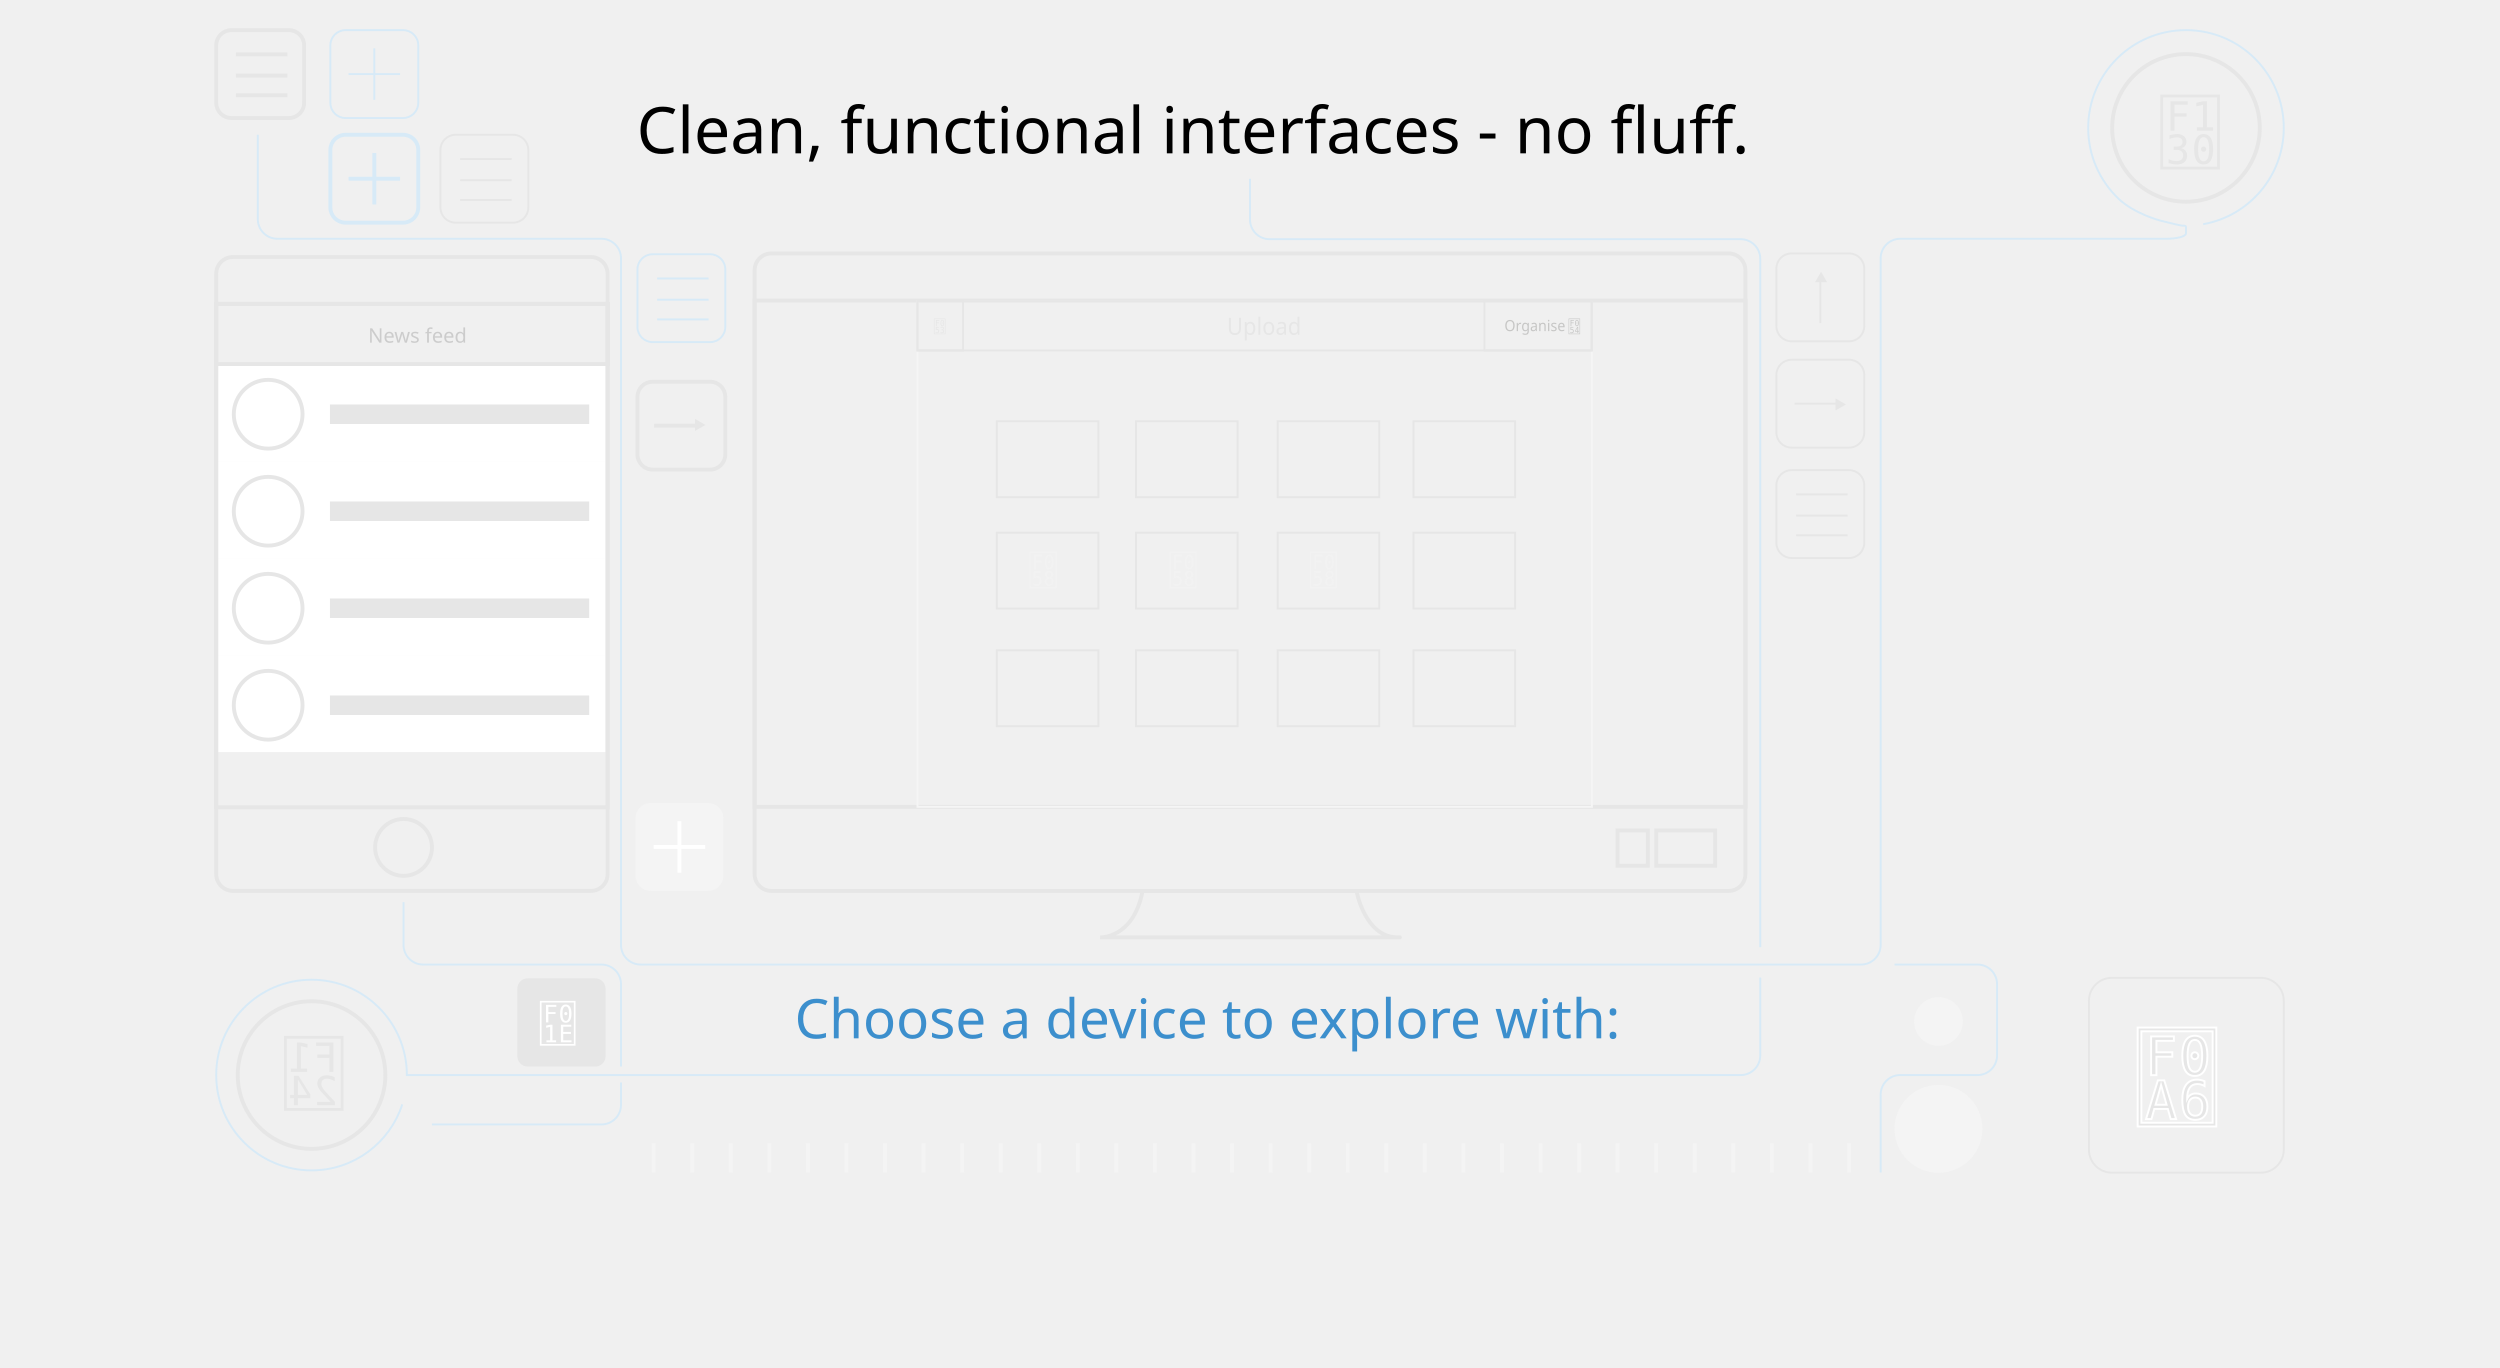
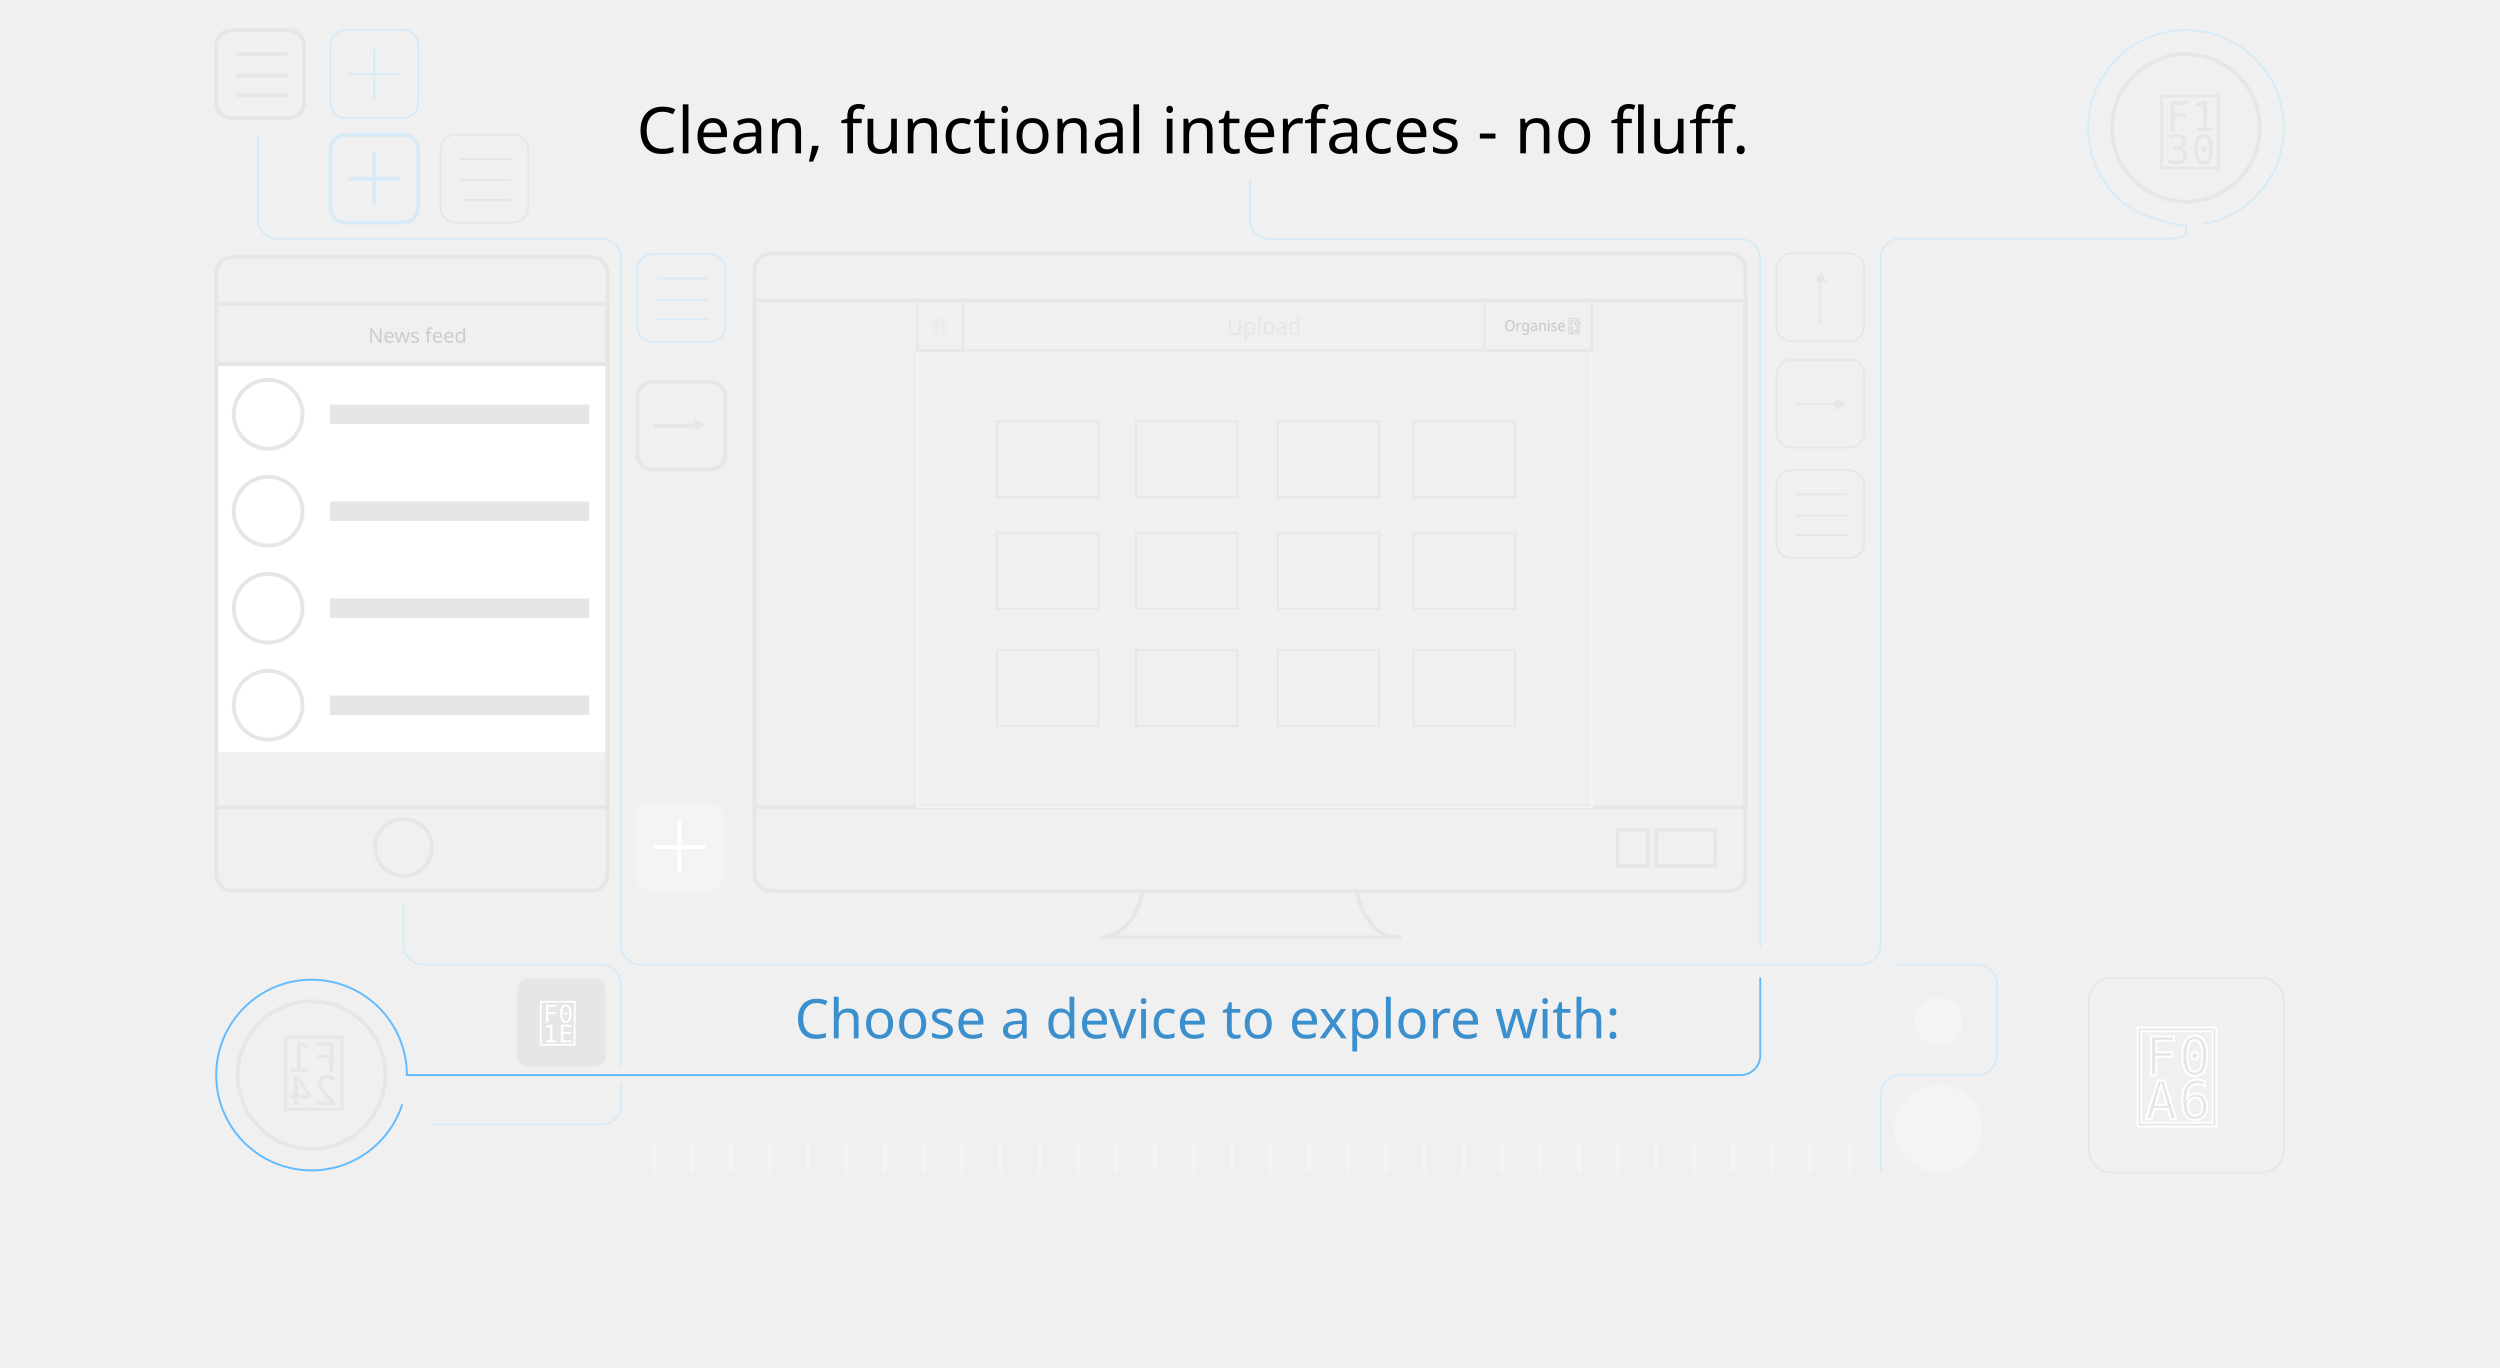
<svg xmlns="http://www.w3.org/2000/svg" version="1.1" x="0px" y="0px" width="1280px" height="700.358px" viewBox="0 0 1280 700.358" style="enable-background:new 0 0 1280 700.358;" xml:space="preserve">
  <g id="Layer_1">
    <g id="icon8">
      <path style="fill:none;stroke:#E6E6E6;stroke-miterlimit:10;" d="M1169.288,588.67c0,6.45-5.278,11.73-11.73,11.73h-76.288    c-6.453,0-11.732-5.28-11.732-11.73v-76.291c0-6.452,5.279-11.73,11.732-11.73h76.288c6.452,0,11.73,5.278,11.73,11.73V588.67z" />
    </g>
    <g>
      <path style="fill:#E6E6E6;" d="M310.06,540.768c0,2.922-2.391,5.313-5.314,5.313H270.19c-2.922,0-5.313-2.392-5.313-5.313v-34.556    c0-2.923,2.391-5.313,5.313-5.313h34.555c2.922,0,5.313,2.391,5.313,5.313L310.06,540.768L310.06,540.768z" />
    </g>
    <g id="tv">
      <g>
        <path style="fill:none;stroke:#E6E6E6;stroke-width:2;stroke-miterlimit:10;" d="M893.639,447.552     c0,4.757-3.858,8.611-8.613,8.611H394.973c-4.757,0-8.612-3.854-8.612-8.611v-309.19c0-4.757,3.855-8.612,8.612-8.612h490.052     c4.755,0,8.613,3.855,8.613,8.612V447.552z" />
      </g>
      <rect x="386.361" y="153.864" style="fill:none;stroke:#E6E6E6;stroke-width:2;stroke-miterlimit:10;" width="507.277" height="259.237" />
      <rect x="847.994" y="425.158" style="fill:none;stroke:#E6E6E6;stroke-width:2;stroke-miterlimit:10;" width="30.142" height="18.086" />
      <rect x="828.183" y="425.158" style="fill:none;stroke:#E6E6E6;stroke-width:2;stroke-miterlimit:10;" width="15.503" height="18.086" />
      <path style="fill:none;stroke:#E6E6E6;stroke-width:2;stroke-miterlimit:10;" d="M585.005,456.163h109.522    c0,0,4.286,23.775,21.046,23.775c16.758,0-152.315,0-152.315,0S580.329,480.719,585.005,456.163z" />
    </g>
    <g id="icon1">
      <g>
        <path style="fill:none;stroke:#E6E6E6;stroke-width:2;stroke-miterlimit:10;" d="M155.701,52.668     c0,4.285-3.474,7.759-7.759,7.759h-29.483c-4.285,0-7.758-3.474-7.758-7.759V23.186c0-4.285,3.473-7.759,7.758-7.759h29.483     c4.285,0,7.759,3.474,7.759,7.759V52.668z" />
      </g>
      <line style="fill:none;stroke:#E6E6E6;stroke-width:2;stroke-miterlimit:10;" x1="120.787" y1="27.84" x2="147.166" y2="27.84" />
      <line style="fill:none;stroke:#E6E6E6;stroke-width:2;stroke-miterlimit:10;" x1="120.787" y1="38.703" x2="147.166" y2="38.703" />
      <line style="fill:none;stroke:#E6E6E6;stroke-width:2;stroke-miterlimit:10;" x1="120.787" y1="48.789" x2="147.166" y2="48.789" />
    </g>
    <g id="icon2">
      <g>
        <path style="fill:none;stroke:#D7EAF7;stroke-miterlimit:10;" d="M214.145,52.668c0,4.285-3.473,7.759-7.758,7.759h-29.483     c-4.285,0-7.759-3.474-7.759-7.759V23.186c0-4.285,3.474-7.759,7.759-7.759h29.483c4.285,0,7.758,3.474,7.758,7.759V52.668z" />
      </g>
      <line style="fill:none;stroke:#D7EAF7;stroke-miterlimit:10;" x1="191.645" y1="24.737" x2="191.645" y2="51.117" />
      <line style="fill:none;stroke:#D7EAF7;stroke-miterlimit:10;" x1="178.456" y1="37.927" x2="204.835" y2="37.927" />
    </g>
    <g id="icon1_1_">
      <g>
        <path style="fill:none;stroke:#E6E6E6;stroke-miterlimit:10;" d="M270.5,106.241c0,4.285-3.474,7.759-7.759,7.759h-29.483     c-4.285,0-7.758-3.474-7.758-7.759V76.759c0-4.285,3.473-7.759,7.758-7.759h29.483c4.285,0,7.759,3.474,7.759,7.759V106.241z" />
      </g>
      <line style="fill:none;stroke:#E6E6E6;stroke-miterlimit:10;" x1="235.586" y1="81.414" x2="261.965" y2="81.414" />
      <line style="fill:none;stroke:#E6E6E6;stroke-miterlimit:10;" x1="235.586" y1="92.276" x2="261.965" y2="92.276" />
      <line style="fill:none;stroke:#E6E6E6;stroke-miterlimit:10;" x1="235.586" y1="102.362" x2="261.965" y2="102.362" />
    </g>
    <g id="icon2_1_">
      <g>
        <path style="fill:none;stroke:#D7EAF7;stroke-width:2;stroke-miterlimit:10;" d="M214.145,106.241     c0,4.285-3.473,7.759-7.758,7.759h-29.483c-4.285,0-7.759-3.474-7.759-7.759V76.759c0-4.285,3.474-7.759,7.759-7.759h29.483     c4.285,0,7.758,3.474,7.758,7.759V106.241z" />
      </g>
      <line style="fill:none;stroke:#D7EAF7;stroke-width:2;stroke-miterlimit:10;" x1="191.645" y1="78.31" x2="191.645" y2="104.69" />
      <line style="fill:none;stroke:#D7EAF7;stroke-width:2;stroke-miterlimit:10;" x1="178.456" y1="91.5" x2="204.835" y2="91.5" />
    </g>
    <g id="icon4">
      <g>
        <path style="fill:none;stroke:#E6E6E6;stroke-width:2;stroke-miterlimit:10;" d="M363.594,195.449     c4.283,0,7.756,3.474,7.756,7.756v29.472c0,4.282-3.473,7.755-7.756,7.755h-29.471c-4.282,0-7.756-3.473-7.756-7.755v-29.472     c0-4.282,3.474-7.756,7.756-7.756H363.594L363.594,195.449z" />
      </g>
      <g>
        <g>
          <line style="fill:none;stroke:#E6E6E6;stroke-width:2;stroke-miterlimit:10;" x1="356.614" y1="217.94" x2="334.897" y2="217.94" />
          <g>
            <polygon style="fill:#E6E6E6;" points="355.839,214.459 361.197,217.553 355.839,220.647      " />
          </g>
        </g>
      </g>
    </g>
    <g id="icon5">
      <g>
        <path style="fill:none;stroke:#E6E6E6;stroke-miterlimit:10;" d="M954.508,277.945c0,4.284-3.476,7.759-7.759,7.759h-29.482     c-4.283,0-7.759-3.475-7.759-7.759v-29.482c0-4.285,3.476-7.759,7.759-7.759h29.482c4.283,0,7.759,3.474,7.759,7.759V277.945z" />
      </g>
      <line style="fill:none;stroke:#E6E6E6;stroke-miterlimit:10;" x1="919.594" y1="253.117" x2="945.974" y2="253.117" />
      <line style="fill:none;stroke:#E6E6E6;stroke-miterlimit:10;" x1="919.594" y1="263.979" x2="945.974" y2="263.979" />
      <line style="fill:none;stroke:#E6E6E6;stroke-miterlimit:10;" x1="919.594" y1="274.065" x2="945.974" y2="274.065" />
    </g>
    <g id="icon88">
      <g>
        <path style="fill:none;stroke:#D7EAF7;stroke-miterlimit:10;" d="M371.35,167.405c0,4.281-3.472,7.755-7.756,7.755h-29.471     c-4.284,0-7.756-3.474-7.756-7.755v-29.472c0-4.282,3.472-7.756,7.756-7.756h29.471c4.284,0,7.756,3.474,7.756,7.756V167.405z" />
      </g>
      <line style="fill:none;stroke:#D7EAF7;stroke-miterlimit:10;" x1="336.449" y1="142.586" x2="362.819" y2="142.586" />
      <line style="fill:none;stroke:#D7EAF7;stroke-miterlimit:10;" x1="336.449" y1="153.445" x2="362.819" y2="153.445" />
      <line style="fill:none;stroke:#D7EAF7;stroke-miterlimit:10;" x1="336.449" y1="163.527" x2="362.819" y2="163.527" />
    </g>
    <g id="icon99">
      <g>
        <path style="fill:#F4F4F4;" d="M370.35,448.385c0,4.282-3.472,7.757-7.756,7.757h-29.471c-4.284,0-7.756-3.475-7.756-7.757     v-29.471c0-4.282,3.472-7.756,7.756-7.756h29.471c4.284,0,7.756,3.474,7.756,7.756V448.385z" />
      </g>
      <line style="fill:none;stroke:#FFFFFF;stroke-width:2;stroke-miterlimit:10;" x1="347.858" y1="420.464" x2="347.858" y2="446.833" />
      <line style="fill:none;stroke:#FFFFFF;stroke-width:2;stroke-miterlimit:10;" x1="334.674" y1="433.649" x2="361.042" y2="433.649" />
    </g>
    <g id="icon10">
      <g>
        <path style="fill:none;stroke:#E6E6E6;stroke-miterlimit:10;" d="M954.508,166.99c0,4.284-3.474,7.759-7.759,7.759h-29.482     c-4.285,0-7.759-3.475-7.759-7.759v-29.482c0-4.284,3.474-7.759,7.759-7.759h29.482c4.285,0,7.759,3.475,7.759,7.759V166.99z" />
      </g>
      <g>
        <g>
          <line style="fill:none;stroke:#E6E6E6;stroke-miterlimit:10;" x1="932.008" y1="143.714" x2="932.008" y2="165.438" />
          <g>
            <polygon style="fill:#E6E6E6;" points="929.301,144.49 932.396,139.13 935.491,144.49      " />
          </g>
        </g>
      </g>
    </g>
    <g id="icon10_1_">
      <g>
        <path style="fill:none;stroke:#E6E6E6;stroke-miterlimit:10;" d="M917.267,229.182c-4.284,0-7.759-3.474-7.759-7.759V191.94     c0-4.285,3.475-7.759,7.759-7.759h29.482c4.284,0,7.759,3.474,7.759,7.759v29.482c0,4.285-3.475,7.759-7.759,7.759H917.267z" />
      </g>
      <g>
        <g>
          <line style="fill:none;stroke:#E6E6E6;stroke-miterlimit:10;" x1="940.542" y1="206.682" x2="918.818" y2="206.682" />
          <g>
            <polygon style="fill:#E6E6E6;" points="939.767,203.975 945.126,207.069 939.767,210.165      " />
          </g>
        </g>
      </g>
    </g>
    <g id="icon11">
      <g>
        <path style="fill:none;stroke:#E6E6E6;stroke-width:2;stroke-miterlimit:10;" d="M1390.167,280.751c0,5.521-4.479,10-10,10h-38     c-5.523,0-10-4.479-10-10v-38c0-5.521,4.477-10,10-10h38c5.521,0,10,4.479,10,10V280.751z" />
      </g>
      <g>
        <g>
          <line style="fill:none;stroke:#E6E6E6;stroke-width:2;stroke-miterlimit:10;" x1="1361.167" y1="271.751" x2="1361.167" y2="243.751" />
          <g>
            <polygon style="fill:#E6E6E6;" points="1365.656,270.751 1361.667,277.66 1357.678,270.751      " />
          </g>
        </g>
      </g>
    </g>
    <g id="icon69">
      <g>
        <path style="fill:none;stroke:#E6E6E6;stroke-width:2;stroke-miterlimit:10;" d="M1463.5,346.392c0,5.521-4.479,10-10,10h-38     c-5.521,0-10-4.479-10-10v-38c0-5.522,4.479-10,10-10h38c5.521,0,10,4.478,10,10V346.392z" />
      </g>
      <line style="fill:none;stroke:#E6E6E6;stroke-width:2;stroke-miterlimit:10;" x1="1434.5" y1="310.392" x2="1434.5" y2="344.392" />
      <line style="fill:none;stroke:#E6E6E6;stroke-width:2;stroke-miterlimit:10;" x1="1417.5" y1="327.392" x2="1451.5" y2="327.392" />
    </g>
    <g id="icon7">
      <g>
        <path style="fill:none;stroke:#E6E6E6;stroke-width:2;stroke-miterlimit:10;" d="M1386.5,148.749c0,5.522-4.479,10-10,10h-38     c-5.521,0-10-4.478-10-10v-38c0-5.521,4.479-10,10-10h38c5.521,0,10,4.479,10,10V148.749z" />
      </g>
      <g>
        <g>
          <line style="fill:none;stroke:#E6E6E6;stroke-width:2;stroke-miterlimit:10;" x1="1357.5" y1="118.749" x2="1357.5" y2="146.749" />
          <g>
            <polygon style="fill:#E6E6E6;" points="1354.012,119.749 1358,112.841 1361.988,119.749      " />
          </g>
        </g>
      </g>
    </g>
    <g id="icon12">
      <g>
        <path style="fill:none;stroke:#E6E6E6;stroke-width:2;stroke-miterlimit:10;" d="M1478.834,280.751c0,5.521-4.479,10-10,10h-38     c-5.521,0-10-4.479-10-10v-38c0-5.521,4.479-10,10-10h38c5.521,0,10,4.479,10,10V280.751z" />
      </g>
      <line style="fill:none;stroke:#E6E6E6;stroke-width:2;stroke-miterlimit:10;" x1="1433.834" y1="248.751" x2="1467.834" y2="248.751" />
      <line style="fill:none;stroke:#E6E6E6;stroke-width:2;stroke-miterlimit:10;" x1="1433.834" y1="262.751" x2="1467.834" y2="262.751" />
      <line style="fill:none;stroke:#E6E6E6;stroke-width:2;stroke-miterlimit:10;" x1="1433.834" y1="275.751" x2="1467.834" y2="275.751" />
    </g>
    <g>
      <g>
        <path style="fill:none;stroke:#E6E6E6;stroke-width:2;stroke-miterlimit:10;" d="M1567.5,280.751c0,5.521-4.479,10-10,10h-38     c-5.521,0-10-4.479-10-10v-38c0-5.521,4.479-10,10-10h38c5.521,0,10,4.479,10,10V280.751z" />
      </g>
      <line style="fill:none;stroke:#E6E6E6;stroke-width:2;stroke-miterlimit:10;" x1="1538.5" y1="244.751" x2="1538.5" y2="278.751" />
      <line style="fill:none;stroke:#E6E6E6;stroke-width:2;stroke-miterlimit:10;" x1="1521.5" y1="261.751" x2="1555.5" y2="261.751" />
    </g>
    <g>
      <g>
        <path style="fill:none;stroke:#E6E6E6;stroke-width:2;stroke-miterlimit:10;" d="M1656.167,280.751c0,5.521-4.479,10-10,10h-38     c-5.521,0-10-4.479-10-10v-38c0-5.521,4.479-10,10-10h38c5.521,0,10,4.479,10,10V280.751z" />
      </g>
      <g>
        <g>
          <line style="fill:none;stroke:#E6E6E6;stroke-width:2;stroke-miterlimit:10;" x1="1627.167" y1="250.751" x2="1627.167" y2="278.751" />
          <g>
            <polygon style="fill:#E6E6E6;" points="1623.679,251.751 1627.667,244.843 1631.655,251.751      " />
          </g>
        </g>
      </g>
    </g>
    <g>
      <rect x="110.7" y="186.395" style="fill:#FFFFFF;" width="200.384" height="49.668" />
      <circle style="fill:none;stroke:#E6E6E6;stroke-width:2;stroke-miterlimit:10;" cx="137.303" cy="212.084" r="17.602" />
      <line style="fill:none;stroke:#E6E6E6;stroke-width:10;stroke-miterlimit:10;" x1="168.932" y1="212.085" x2="301.665" y2="212.085" />
    </g>
    <g>
      <rect x="110.7" y="236.062" style="fill:#FFFFFF;" width="200.384" height="49.668" />
      <circle style="fill:none;stroke:#E6E6E6;stroke-width:2;stroke-miterlimit:10;" cx="137.303" cy="261.753" r="17.602" />
      <line style="fill:none;stroke:#E6E6E6;stroke-width:10;stroke-miterlimit:10;" x1="168.932" y1="261.751" x2="301.665" y2="261.751" />
    </g>
    <g>
      <rect x="110.7" y="285.73" style="fill:#FFFFFF;" width="200.384" height="49.667" />
      <circle style="fill:none;stroke:#E6E6E6;stroke-width:2;stroke-miterlimit:10;" cx="137.303" cy="311.421" r="17.602" />
      <line style="fill:none;stroke:#E6E6E6;stroke-width:10;stroke-miterlimit:10;" x1="168.932" y1="311.421" x2="301.665" y2="311.421" />
    </g>
    <g>
      <rect x="110.7" y="335.398" style="fill:#FFFFFF;" width="200.384" height="49.667" />
      <circle style="fill:none;stroke:#E6E6E6;stroke-width:2;stroke-miterlimit:10;" cx="137.303" cy="361.088" r="17.602" />
      <line style="fill:none;stroke:#E6E6E6;stroke-width:10;stroke-miterlimit:10;" x1="168.932" y1="361.089" x2="301.665" y2="361.089" />
    </g>
    <g id="phone">
      <g>
        <path style="fill:none;stroke:#E6E6E6;stroke-width:2;stroke-miterlimit:10;" d="M311.084,447.578     c0,4.729-3.833,8.563-8.563,8.563H119.264c-4.729,0-8.563-3.834-8.563-8.563V140.152c0-4.729,3.834-8.563,8.563-8.563h183.256     c4.73,0,8.563,3.835,8.563,8.563V447.578z" />
      </g>
      <circle style="fill:none;stroke:#E6E6E6;stroke-width:2;stroke-miterlimit:10;" cx="206.611" cy="433.876" r="14.558" />
      <rect x="110.7" y="155.565" style="fill:none;stroke:#E6E6E6;stroke-width:2;stroke-miterlimit:10;" width="200.384" height="257.76" />
    </g>
    <g>
      <rect x="110.7" y="155.565" style="fill:none;stroke:#E6E6E6;stroke-width:2;stroke-miterlimit:10;" width="200.384" height="30.828" />
      <text transform="matrix(1 0 0 1 188.4854 175.457)" style="fill:#CCCCCC; font-family:'MyriadPro-Regular'; font-size:10.276;">News feed</text>
    </g>
    <g id="line01">
      <g>
        <g>
          <path style="fill:none;stroke:#D7EAF7;stroke-miterlimit:10;" d="M132,69v43.249c0,5.5,4.5,10,10,10h165.959c5.5,0,10,4.5,10,10      V483.85c0,5.5,4.5,10,10,10h195.307c5.5,0,14.5,0,20,0h194.628c5.5,0,14.5,0,20,0h194.999c5.5,0,10-4.5,10-10V132.249      c0-5.5,4.5-10,10-10h136.327c5.5,0,10-1.231,10-2.736s0-3.009,0-3.343s-0.393-0.609-0.872-0.613c0,0,0,0-0.435-0.011      c-0.681-0.018-0.681-0.018-0.681-0.018c-0.743-0.042-5.71-1.191-11.038-2.554c0,0-13.341-3.414-21.581-11.296      c-9.527-9.115-15.462-21.957-15.462-36.184c0-27.652,22.417-50.068,50.068-50.068c27.652,0,50.068,22.417,50.068,50.068      c0,24.653-17.818,45.145-41.278,49.299" />
        </g>
      </g>
    </g>
    <circle id="line01_x5F_circle" style="fill:none;stroke:#E6E6E6;stroke-width:2;stroke-miterlimit:10;" cx="1119.22" cy="65.495" r="37.787" />
    <text transform="matrix(1 0 0 1 325.9277 78.4912)" style="font-family:'Merriweather'; font-size:33;">Clean, functional interfaces - no fluff.</text>
    <text transform="matrix(1 0 0 1 406.8604 531.6152)" style="fill:#3C8FCD; font-family:'Merriweather-Bold'; font-size:28;">Choose a device to explore with:</text>
    <text transform="matrix(1 0 0 1 1104.645 83.9121)" style="fill:#E6E6E6; font-family:'FontAwesome'; font-size:45.345;"></text>
    <circle id="line01_x5F_circle_1_" style="fill:none;stroke:#E6E6E6;stroke-width:2;stroke-miterlimit:10;" cx="159.508" cy="550.43" r="37.787" />
    <text transform="matrix(-1 0 0 1 177.3271 565.8477)" style="fill:#E6E6E6; font-family:'FontAwesome'; font-size:45.345;"></text>
    <g>
      <text transform="matrix(1 0 0 1 1092.591 572.9639)" style="fill:#E6E6E6; font-family:'FontAwesome'; font-size:59.851;"></text>
      <text transform="matrix(1 0 0 1 1092.591 572.9639)" style="fill:none;stroke:#FFFFFF;stroke-miterlimit:10; font-family:'FontAwesome'; font-size:59.851;"></text>
    </g>
    <text transform="matrix(1 0 0 1 275.5679 533.6533)" style="fill:#FFFFFF; font-family:'FontAwesome'; font-size:27.109;"></text>
    <circle style="fill:#F4F4F4;" cx="992.494" cy="577.967" r="22.5" />
    <circle style="fill:#F4F4F4;" cx="992.494" cy="523.002" r="12.47" />
    <g>
      <line style="fill:none;stroke:#F4F4F4;stroke-width:2;stroke-miterlimit:10;" x1="334.674" y1="585.341" x2="334.674" y2="600.341" />
      <line style="fill:none;stroke:#F4F4F4;stroke-width:2;stroke-miterlimit:10;" x1="354.416" y1="585.341" x2="354.416" y2="600.341" />
      <line style="fill:none;stroke:#F4F4F4;stroke-width:2;stroke-miterlimit:10;" x1="374.158" y1="585.341" x2="374.158" y2="600.341" />
      <line style="fill:none;stroke:#F4F4F4;stroke-width:2;stroke-miterlimit:10;" x1="393.901" y1="585.341" x2="393.901" y2="600.341" />
      <line style="fill:none;stroke:#F4F4F4;stroke-width:2;stroke-miterlimit:10;" x1="413.644" y1="585.341" x2="413.644" y2="600.341" />
      <line style="fill:none;stroke:#F4F4F4;stroke-width:2;stroke-miterlimit:10;" x1="433.385" y1="585.341" x2="433.385" y2="600.341" />
      <line style="fill:none;stroke:#F4F4F4;stroke-width:2;stroke-miterlimit:10;" x1="453.127" y1="585.341" x2="453.127" y2="600.341" />
      <line style="fill:none;stroke:#F4F4F4;stroke-width:2;stroke-miterlimit:10;" x1="472.87" y1="585.341" x2="472.87" y2="600.341" />
      <line style="fill:none;stroke:#F4F4F4;stroke-width:2;stroke-miterlimit:10;" x1="492.612" y1="585.341" x2="492.612" y2="600.341" />
      <line style="fill:none;stroke:#F4F4F4;stroke-width:2;stroke-miterlimit:10;" x1="512.354" y1="585.341" x2="512.354" y2="600.341" />
      <line style="fill:none;stroke:#F4F4F4;stroke-width:2;stroke-miterlimit:10;" x1="532.097" y1="585.341" x2="532.097" y2="600.341" />
      <line style="fill:none;stroke:#F4F4F4;stroke-width:2;stroke-miterlimit:10;" x1="551.839" y1="585.341" x2="551.839" y2="600.341" />
      <line style="fill:none;stroke:#F4F4F4;stroke-width:2;stroke-miterlimit:10;" x1="571.581" y1="585.341" x2="571.581" y2="600.341" />
      <line style="fill:none;stroke:#F4F4F4;stroke-width:2;stroke-miterlimit:10;" x1="591.323" y1="585.341" x2="591.323" y2="600.341" />
      <line style="fill:none;stroke:#F4F4F4;stroke-width:2;stroke-miterlimit:10;" x1="630.808" y1="585.341" x2="630.808" y2="600.341" />
      <line style="fill:none;stroke:#F4F4F4;stroke-width:2;stroke-miterlimit:10;" x1="670.293" y1="585.341" x2="670.293" y2="600.341" />
      <line style="fill:none;stroke:#F4F4F4;stroke-width:2;stroke-miterlimit:10;" x1="611.065" y1="585.341" x2="611.065" y2="600.341" />
      <line style="fill:none;stroke:#F4F4F4;stroke-width:2;stroke-miterlimit:10;" x1="650.551" y1="585.341" x2="650.551" y2="600.341" />
      <line style="fill:none;stroke:#F4F4F4;stroke-width:2;stroke-miterlimit:10;" x1="690.036" y1="585.341" x2="690.036" y2="600.341" />
      <line style="fill:none;stroke:#F4F4F4;stroke-width:2;stroke-miterlimit:10;" x1="709.778" y1="585.341" x2="709.778" y2="600.341" />
      <line style="fill:none;stroke:#F4F4F4;stroke-width:2;stroke-miterlimit:10;" x1="729.521" y1="585.341" x2="729.521" y2="600.341" />
      <line style="fill:none;stroke:#F4F4F4;stroke-width:2;stroke-miterlimit:10;" x1="749.262" y1="585.341" x2="749.262" y2="600.341" />
      <line style="fill:none;stroke:#F4F4F4;stroke-width:2;stroke-miterlimit:10;" x1="769.006" y1="585.341" x2="769.006" y2="600.341" />
      <line style="fill:none;stroke:#F4F4F4;stroke-width:2;stroke-miterlimit:10;" x1="788.748" y1="585.341" x2="788.748" y2="600.341" />
      <line style="fill:none;stroke:#F4F4F4;stroke-width:2;stroke-miterlimit:10;" x1="808.489" y1="585.341" x2="808.489" y2="600.341" />
      <line style="fill:none;stroke:#F4F4F4;stroke-width:2;stroke-miterlimit:10;" x1="828.231" y1="585.341" x2="828.231" y2="600.341" />
      <line style="fill:none;stroke:#F4F4F4;stroke-width:2;stroke-miterlimit:10;" x1="847.975" y1="585.341" x2="847.975" y2="600.341" />
      <line style="fill:none;stroke:#F4F4F4;stroke-width:2;stroke-miterlimit:10;" x1="867.718" y1="585.341" x2="867.718" y2="600.341" />
      <line style="fill:none;stroke:#F4F4F4;stroke-width:2;stroke-miterlimit:10;" x1="887.459" y1="585.341" x2="887.459" y2="600.341" />
      <line style="fill:none;stroke:#F4F4F4;stroke-width:2;stroke-miterlimit:10;" x1="907.201" y1="585.341" x2="907.201" y2="600.341" />
      <line style="fill:none;stroke:#F4F4F4;stroke-width:2;stroke-miterlimit:10;" x1="926.943" y1="585.341" x2="926.943" y2="600.341" />
      <line style="fill:none;stroke:#F4F4F4;stroke-width:2;stroke-miterlimit:10;" x1="946.686" y1="585.341" x2="946.686" y2="600.341" />
    </g>
    <g>
      <rect x="469.75" y="154.119" style="fill:none;stroke:#F5F5F5;stroke-miterlimit:10;" width="345.312" height="258.983" />
      <rect x="469.75" y="154.119" style="fill:none;stroke:#E6E6E6;stroke-miterlimit:10;" width="345.312" height="25.291" />
      <g>
        <rect x="469.75" y="154.119" style="fill:none;stroke:#E6E6E6;stroke-miterlimit:10;" width="23.346" height="25.291" />
        <text transform="matrix(0.9231 0 0 1 477.915 170.5244)" style="fill:#E6E6E6; font-family:'FontAwesome'; font-size:9.481;"></text>
      </g>
      <text transform="matrix(0.9231 0 0 1 628.1865 171.4033)" style="fill:#E6E6E6; font-family:'MyriadPro-Regular'; font-size:12.182;">Upload</text>
      <g>
        <rect x="760.018" y="154.119" style="fill:none;stroke:#E6E6E6;stroke-miterlimit:10;" width="54.836" height="25.291" />
        <text transform="matrix(0.9231 0 0 1 802.8486 170.5234)" style="fill:#C6C6C5; font-family:'FontAwesome'; font-size:9.481;"></text>
        <text transform="matrix(0.9231 0 0 1 770.2441 169.5371)" style="fill:#C6C6C5; font-family:'MyriadPro-Regular'; font-size:7.901;">Organise</text>
      </g>
      <rect x="510.375" y="332.948" style="fill:none;stroke:#E6E6E6;stroke-miterlimit:10;" width="52.023" height="38.855" />
      <rect x="581.624" y="332.948" style="fill:none;stroke:#E6E6E6;stroke-miterlimit:10;" width="52.02" height="38.855" />
      <rect x="654.159" y="332.948" style="fill:none;stroke:#E6E6E6;stroke-miterlimit:10;" width="52.021" height="38.855" />
      <rect x="723.709" y="332.948" style="fill:none;stroke:#E6E6E6;stroke-miterlimit:10;" width="52.021" height="38.855" />
      <rect x="510.375" y="272.717" style="fill:none;stroke:#E6E6E6;stroke-miterlimit:10;" width="52.023" height="38.855" />
      <rect x="581.624" y="272.717" style="fill:none;stroke:#E6E6E6;stroke-miterlimit:10;" width="52.02" height="38.855" />
      <rect x="654.159" y="272.717" style="fill:none;stroke:#E6E6E6;stroke-miterlimit:10;" width="52.021" height="38.855" />
      <rect x="723.709" y="272.717" style="fill:none;stroke:#E6E6E6;stroke-miterlimit:10;" width="52.021" height="38.855" />
      <rect x="510.375" y="215.696" style="fill:none;stroke:#E6E6E6;stroke-miterlimit:10;" width="52.023" height="38.856" />
      <rect x="581.624" y="215.696" style="fill:none;stroke:#E6E6E6;stroke-miterlimit:10;" width="52.02" height="38.856" />
      <rect x="654.159" y="215.696" style="fill:none;stroke:#E6E6E6;stroke-miterlimit:10;" width="52.021" height="38.856" />
      <rect x="723.709" y="215.696" style="fill:none;stroke:#E6E6E6;stroke-miterlimit:10;" width="52.021" height="38.856" />
      <text transform="matrix(0.924 0 0 1 526.4424 299.8057)" style="fill:#F2F2F2; font-family:'FontAwesome'; font-size:22.312;"></text>
      <text transform="matrix(0.924 0 0 1 598.1279 299.8057)" style="fill:#F2F2F2; font-family:'FontAwesome'; font-size:22.312;"></text>
      <text transform="matrix(0.924 0 0 1 669.9521 299.8057)" style="fill:#F2F2F2; font-family:'FontAwesome'; font-size:22.312;"></text>
    </g>
    <g>
      <path style="fill:none;stroke:#D7EAF7;stroke-miterlimit:10;" d="M206.611,461.889v21.961c0,5.5,4.5,10,10,10h91.348    c5.5,0,10,4.5,10,10v42.231" />
    </g>
    <g>
      <path style="fill:none;stroke:#D7EAF7;stroke-miterlimit:10;" d="M962.893,600.341V560.43c0-5.5,4.5-10,10-10h39.602    c5.5,0,10-4.5,10-10v-36.58c0-5.5-4.5-10-10-10h-42.5" />
    </g>
    <g>
      <path style="fill:none;stroke:#D7EAF7;stroke-miterlimit:10;" d="M901.249,484.956V132.463c0-5.5-4.5-10-10-10H650    c-5.5,0-10-4.5-10-10V91.5" />
    </g>
-     <path id="icon9" style="fill:none;stroke:#D7EAF7;stroke-miterlimit:10;" d="M901.249,500.502v39.928c0,5.5-4.5,10-10,10H208.316   c0-26.955-21.852-48.809-48.808-48.809s-48.808,21.854-48.808,48.809c0,26.957,21.852,48.809,48.808,48.809   c21.723,0,40.13-14.19,46.459-33.809" />
+     <path id="icon9" style="fill:none;stroke:#63BBFF;stroke-miterlimit:10;" d="M901.249,500.502v39.928c0,5.5-4.5,10-10,10H208.316   c0-26.955-21.852-48.809-48.808-48.809s-48.808,21.854-48.808,48.809c0,26.957,21.852,48.809,48.808,48.809   c21.723,0,40.13-14.19,46.459-33.809" />
    <g>
      <path style="fill:none;stroke:#D7EAF7;stroke-miterlimit:10;" d="M317.959,554.208v11.511c0,5.5-4.5,10-10,10h-86.79" />
    </g>
  </g>
  <g id="THE_GRID" style="display:none;">
    <rect id="The_plane" x="110" y="15" style="fill:#B5B5B5;" width="1060" height="585" />
    <rect y="600.358" style="display:inline;fill:#099CD6;" width="1280" height="100" />
    <rect x="310.459" y="114.749" style="display:inline;" width="15" height="15" />
    <rect x="525.766" y="114.749" style="display:inline;" width="15" height="15" />
    <rect x="740.394" y="114.749" style="display:inline;" width="15" height="15" />
    <rect x="955.393" y="114.749" style="display:inline;" width="15" height="15" />
    <rect x="310.459" y="486.35" style="display:inline;" width="15" height="15" />
    <rect x="525.766" y="486.35" style="display:inline;" width="15" height="15" />
    <rect x="740.394" y="486.35" style="display:inline;" width="15" height="15" />
    <rect x="955.393" y="486.35" style="display:inline;" width="15" height="15" />
    <rect x="955.393" y="542.93" style="display:inline;" width="15" height="15" />
    <rect x="1014.994" y="542.93" style="display:inline;" width="15" height="15" />
  </g>
  <g id="OVERLAY" style="display:none;">
    <rect x="110.06" y="15" style="display:inline;opacity:0.1;fill:#E27A7A;" width="200" height="100" />
    <rect x="325.367" y="15" style="display:inline;opacity:0.1;fill:#E27A7A;" width="200" height="100" />
    <rect x="539.995" y="15" style="display:inline;opacity:0.1;fill:#E27A7A;" width="200" height="100" />
    <rect x="754.994" y="15" style="display:inline;opacity:0.1;fill:#E27A7A;" width="199.999" height="100" />
    <rect x="969.994" y="15" style="display:inline;opacity:0.1;fill:#E27A7A;" width="199.999" height="100" />
    <rect x="110.06" y="129.749" style="display:inline;opacity:0.1;fill:#E27A7A;" width="200" height="355.207" />
    <rect x="325.367" y="129.749" style="display:inline;opacity:0.1;fill:#E27A7A;" width="200" height="355.207" />
    <rect x="539.995" y="129.749" style="display:inline;opacity:0.1;fill:#E27A7A;" width="200" height="355.207" />
    <rect x="754.994" y="129.749" style="display:inline;opacity:0.1;fill:#E27A7A;" width="199.999" height="355.207" />
    <rect x="969.994" y="129.749" style="display:inline;opacity:0.1;fill:#E27A7A;" width="199.999" height="355.207" />
    <rect x="110.06" y="500.502" style="display:inline;opacity:0.1;fill:#E27A7A;" width="200" height="99.856" />
    <rect x="325.367" y="500.502" style="display:inline;opacity:0.1;fill:#E27A7A;" width="200" height="99.856" />
    <rect x="539.995" y="500.502" style="display:inline;opacity:0.1;fill:#E27A7A;" width="200" height="99.856" />
    <rect x="754.994" y="500.502" style="display:inline;opacity:0.1;fill:#E27A7A;" width="199.999" height="99.856" />
    <rect x="969.994" y="500.502" style="display:inline;opacity:0.1;fill:#E27A7A;" width="199.999" height="99.856" />
  </g>
</svg>
